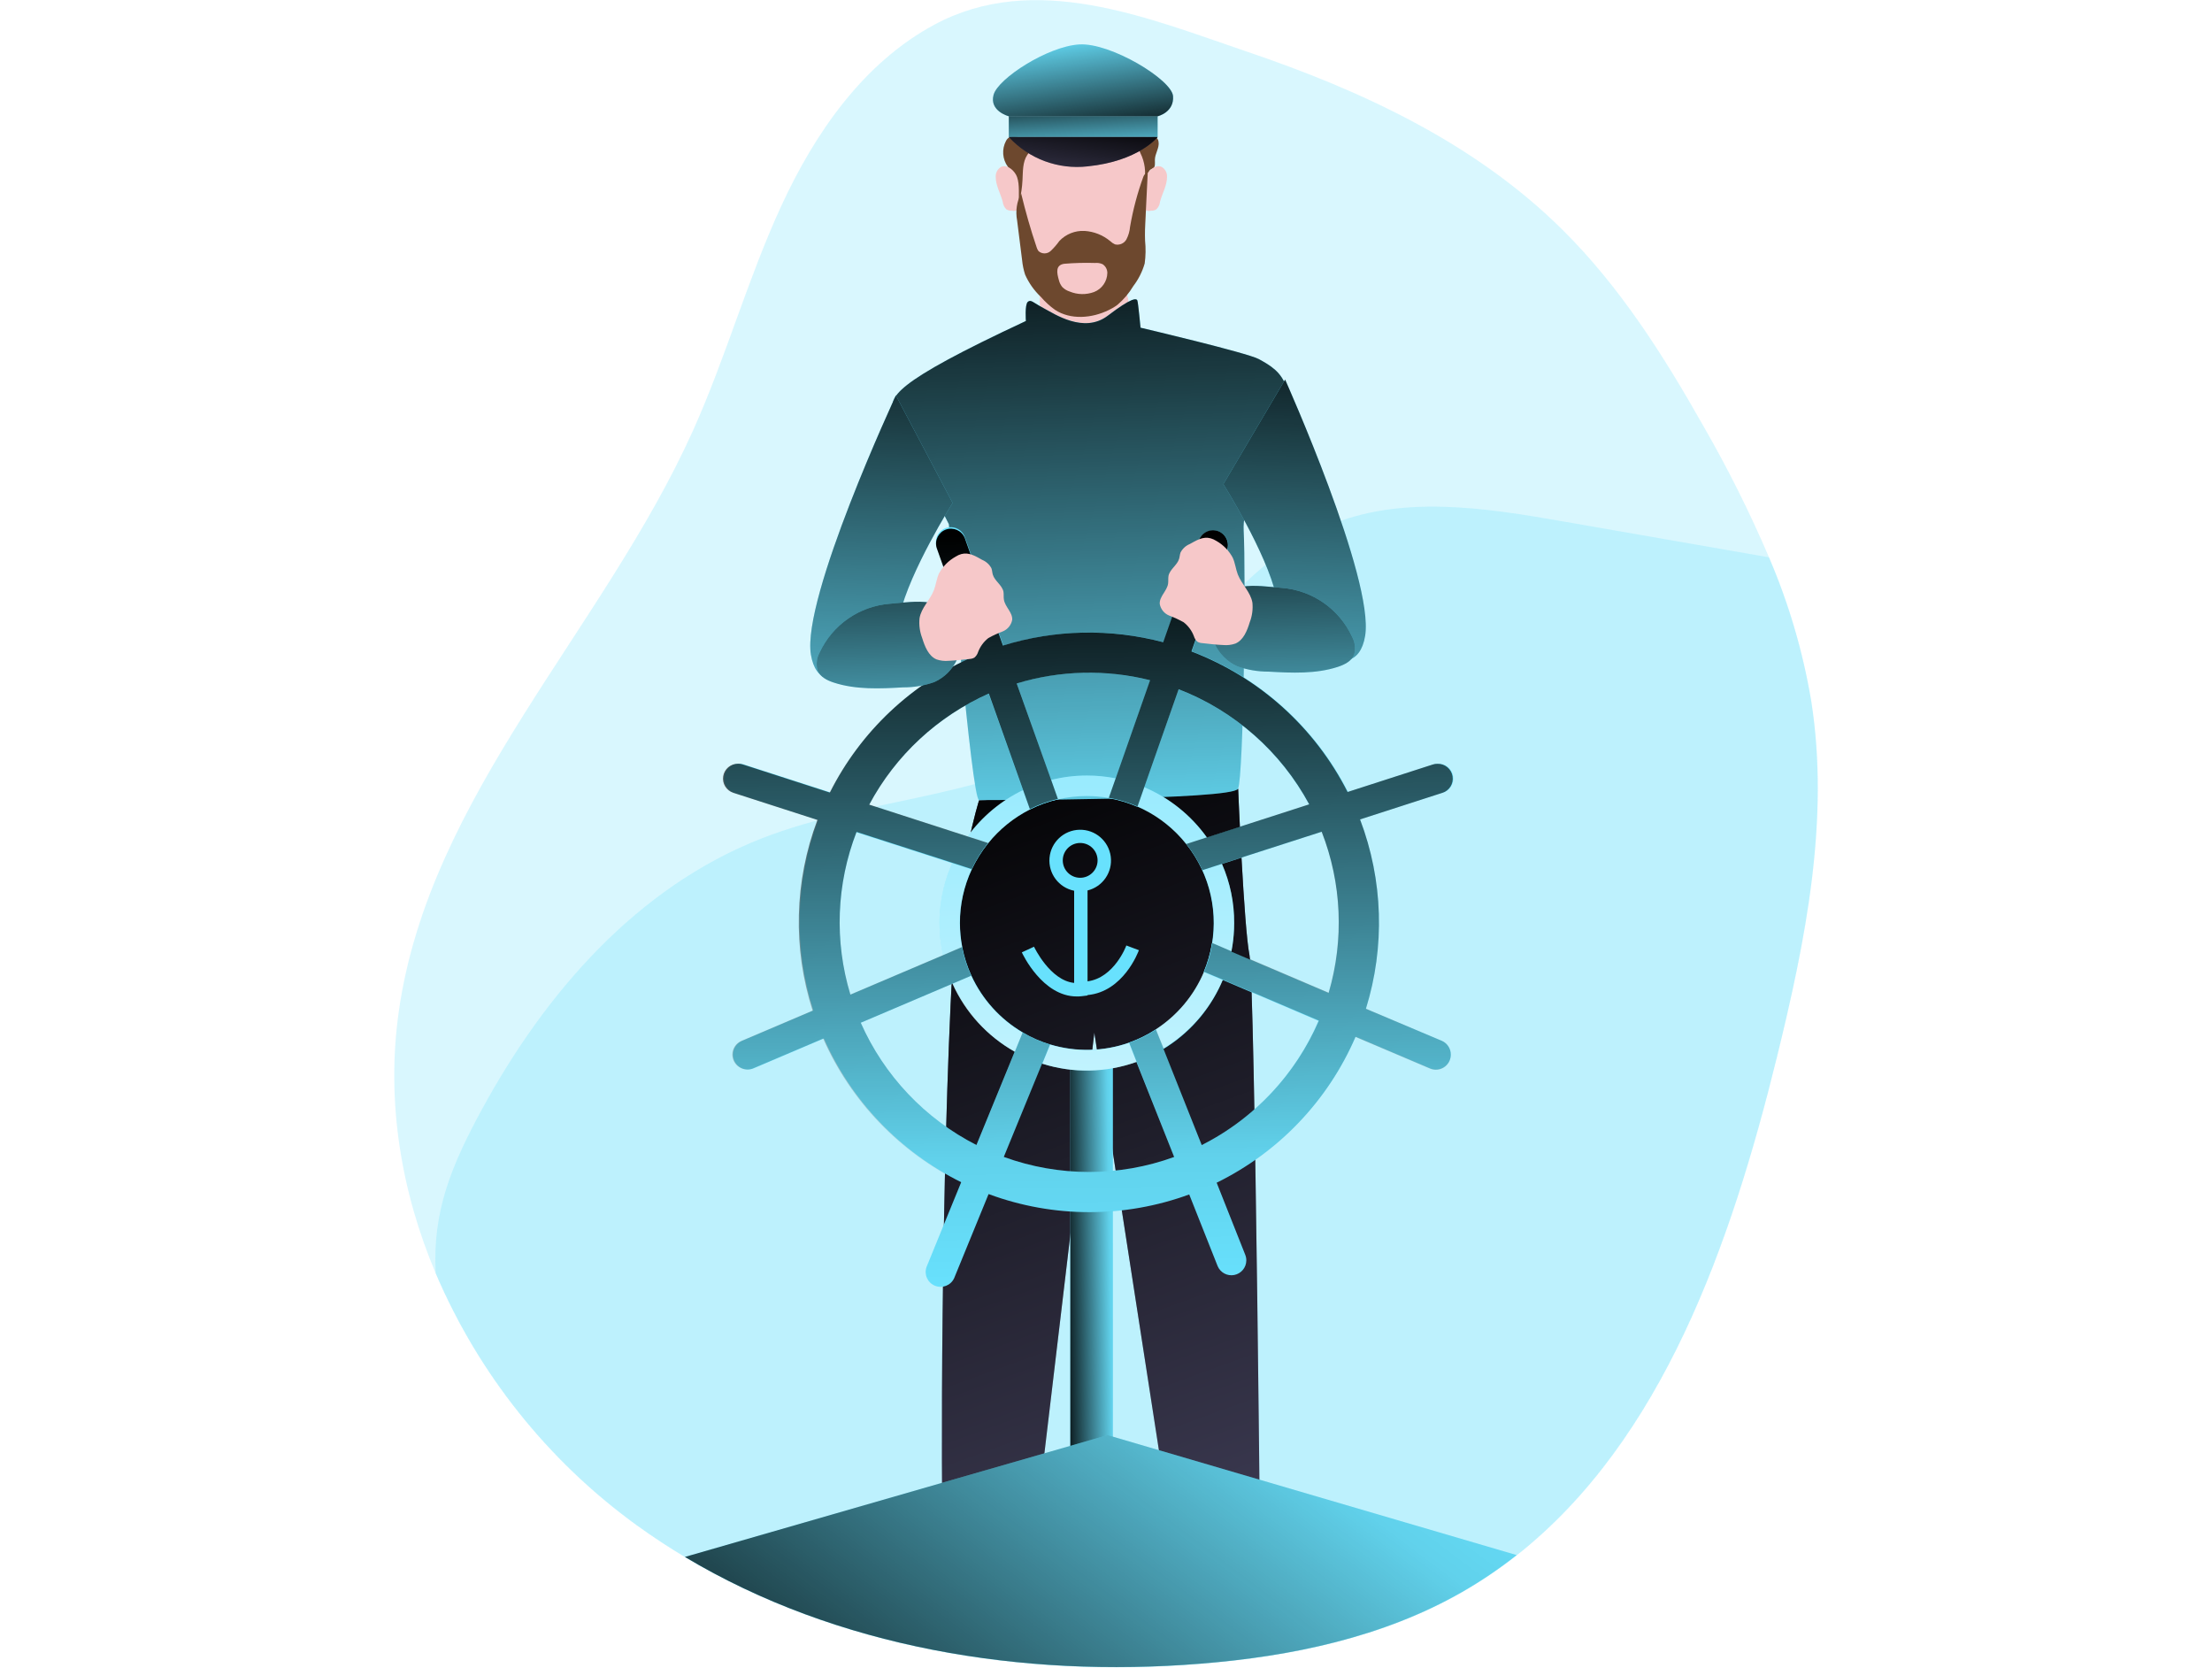
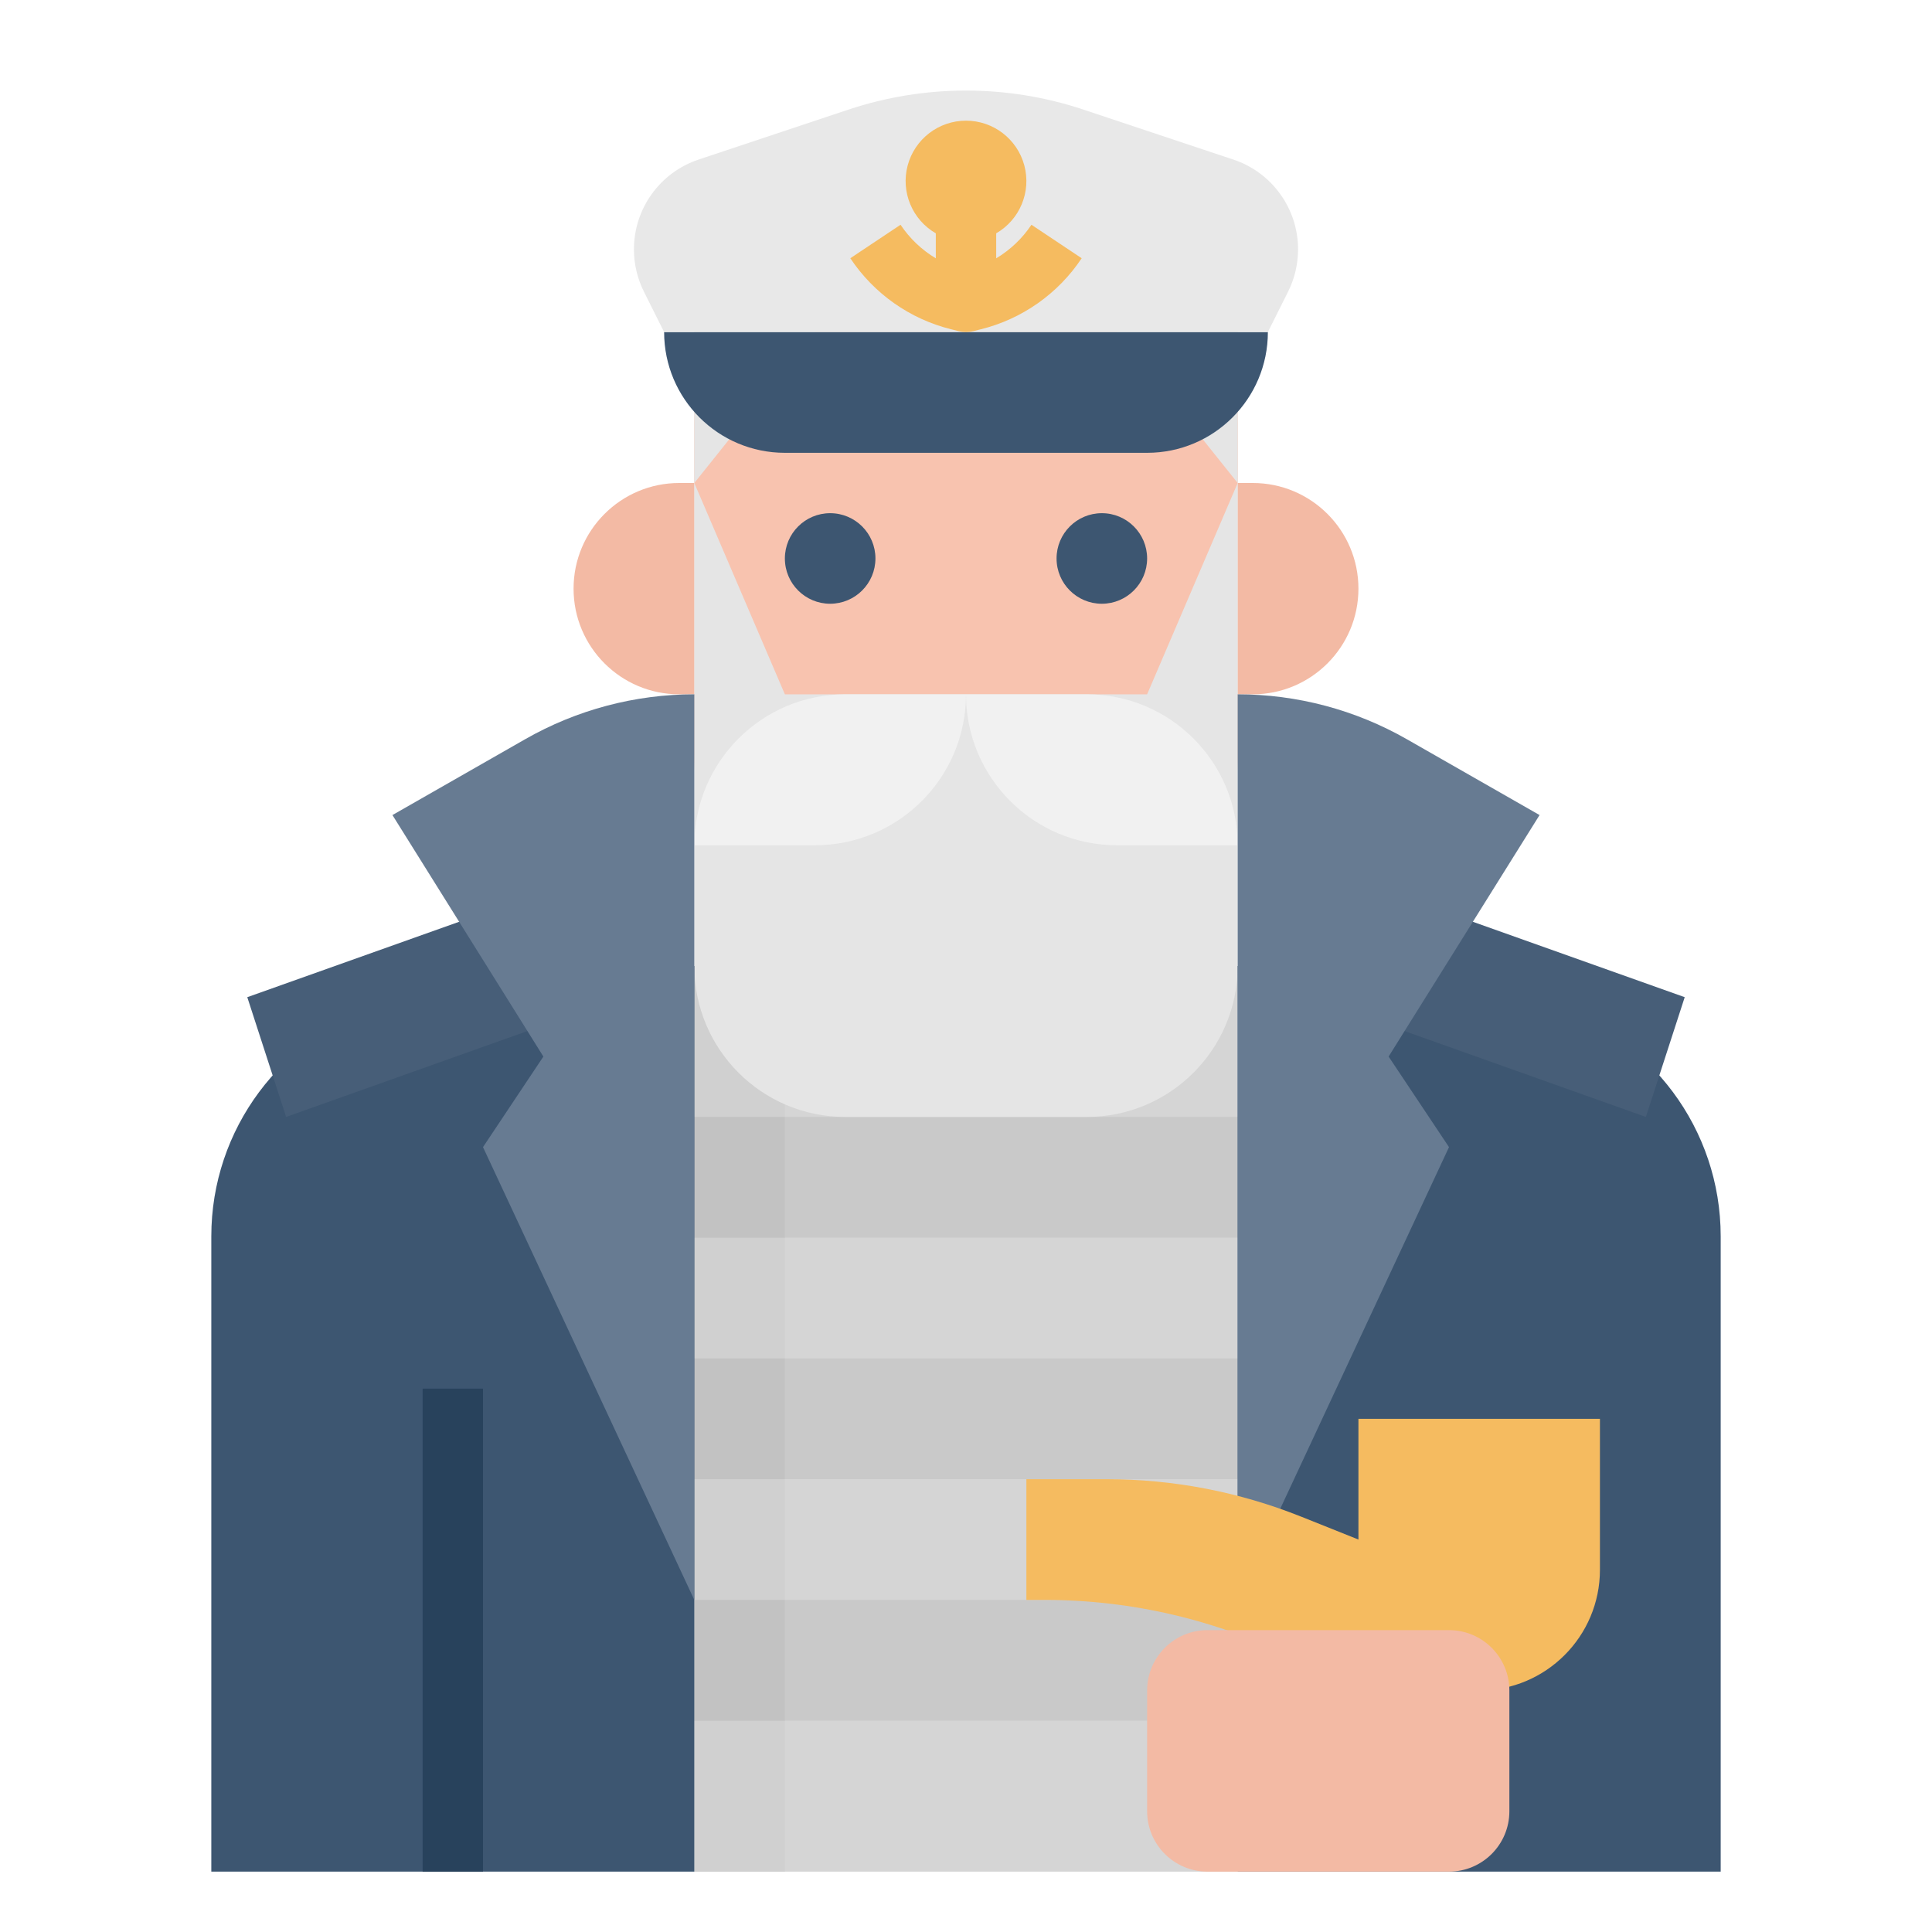
- <svg xmlns="http://www.w3.org/2000/svg" xmlns:xlink="http://www.w3.org/1999/xlink" id="Layer_1" data-name="Layer 1" viewBox="0 0 297.64 348.59" width="406" height="306" class="illustration styles_illustrationTablet__1DWOa">
-   <defs>
-     <linearGradient id="linear-gradient" x1="188.29" y1="155.95" x2="260.59" y2="354.48" gradientUnits="userSpaceOnUse">
-       <stop offset="0.01" />
-       <stop offset="0.83" stop-opacity="0.07" />
-       <stop offset="1" stop-opacity="0" />
-     </linearGradient>
-     <linearGradient id="linear-gradient-2" x1="139.42" y1="283.14" x2="152.06" y2="282.95" xlink:href="#linear-gradient" />
-     <linearGradient id="linear-gradient-3" x1="222.66" y1="24.77" x2="220.15" y2="43.47" xlink:href="#linear-gradient" />
-     <linearGradient id="linear-gradient-4" x1="223.44" y1="32.69" x2="219.68" y2="5.04" xlink:href="#linear-gradient" />
-     <linearGradient id="linear-gradient-5" x1="143.56" y1="17.32" x2="144.55" y2="35.49" xlink:href="#linear-gradient" />
-     <linearGradient id="linear-gradient-6" x1="128.5" y1="24.3" x2="159.61" y2="24.3" xlink:href="#linear-gradient" />
-     <linearGradient id="linear-gradient-7" x1="222.04" y1="41.47" x2="226.78" y2="200.3" xlink:href="#linear-gradient" />
-     <linearGradient id="linear-gradient-8" x1="221.27" y1="86.37" x2="224.43" y2="321.85" gradientUnits="userSpaceOnUse">
-       <stop offset="0.02" stop-color="#fff" stop-opacity="0" />
-       <stop offset="0.39" stop-color="#fff" stop-opacity="0.39" />
-       <stop offset="1" stop-color="#fff" />
-     </linearGradient>
-     <linearGradient id="linear-gradient-9" x1="222.3" y1="111.11" x2="224.43" y2="269.83" xlink:href="#linear-gradient" />
-     <linearGradient id="linear-gradient-10" x1="181.85" y1="56.99" x2="177.7" y2="186.18" xlink:href="#linear-gradient" />
-     <linearGradient id="linear-gradient-11" x1="268.03" y1="59.75" x2="263.88" y2="188.95" xlink:href="#linear-gradient" />
-     <linearGradient id="linear-gradient-12" x1="180.63" y1="101.47" x2="182.21" y2="178.11" xlink:href="#linear-gradient" />
-     <linearGradient id="linear-gradient-13" x1="262.99" y1="99.77" x2="264.57" y2="176.42" xlink:href="#linear-gradient" />
-     <linearGradient id="linear-gradient-14" x1="165.63" y1="406.01" x2="267.57" y2="270.89" xlink:href="#linear-gradient" />
-   </defs>
-   <path d="M367,222.27c-9.52,38.65-23.79,79.89-54.36,104a94.09,94.09,0,0,1-11.4,7.71c-16.56,9.49-35.74,13.48-54.77,15-37.13,3-75.92-3.28-107.73-22.32q-5.27-3.15-10.26-6.77A126.24,126.24,0,0,1,86.6,267.34c-7.29-17.26-10.37-36-7.74-54.65,6.38-45.3,42.78-79.89,61.55-121.6,6.9-15.34,11.41-31.67,18.45-46.94s17.16-29.9,32-37.88C211.82-5,235.29,4.78,256,11.83,280.16,20,303.93,31,322.26,49.21c11.95,11.85,21.08,26.23,29.35,40.88a259.65,259.65,0,0,1,13.76,27.52,131.17,131.17,0,0,1,8.85,30.12C378.11,172.57,373,197.87,367,222.27Z" transform="translate(-77.93 -1.11)" fill="#68e1fd" opacity="0.25" style="isolation: isolate;" />
-   <path d="M367,222.27c-9.52,38.65-23.79,79.89-54.36,104a94.09,94.09,0,0,1-11.4,7.71c-16.56,9.49-35.74,13.48-54.77,15-37.13,3-75.92-3.28-107.73-22.32q-5.27-3.15-10.26-6.77A126.24,126.24,0,0,1,86.6,267.34c-.74-13,3.38-22.74,9.67-34.31,13.17-24.2,32.33-46.43,58.55-56.66,22.55-8.8,48.8-8.26,68.89-21.77,18.28-12.28,29-34.71,49.18-43.45,15.4-6.67,33.05-3.9,49.58-1l42.9,7.48a131.17,131.17,0,0,1,8.85,30.12C378.11,172.57,373,197.87,367,222.27Z" transform="translate(-77.93 -1.11)" fill="#68e1fd" opacity="0.25" style="isolation: isolate;" />
-   <path d="M200.21,168.44s-4.38,13.77-5.53,34.37c-2.4,42.88-2.51,111.45-2,119.72.79,12.25.79,19,.79,19l16.2-1.18L224.31,217l19,122.87,15.81-.39s-1.19-132.76-2.37-138.68-2.37-34.77-2.37-34.77Z" transform="translate(-77.93 -1.11)" fill="#3f3d56" />
-   <path d="M200.21,168.44s-4.38,13.77-5.53,34.37c-2.4,42.88-2.51,111.45-2,119.72.79,12.25.79,19,.79,19l16.2-1.18L224.31,217l19,122.87,15.81-.39s-1.19-132.76-2.37-138.68-2.37-34.77-2.37-34.77Z" transform="translate(-77.93 -1.11)" fill="url(#linear-gradient)" />
-   <rect x="141.36" y="220.04" width="8.9" height="126" fill="#68e1fd" />
-   <rect x="141.36" y="220.04" width="8.9" height="126" fill="url(#linear-gradient-2)" />
-   <path d="M213.77,69.37a8.54,8.54,0,0,0,5.79,4.84,14.32,14.32,0,0,0,7.73-.34,6.33,6.33,0,0,0,2.65-1.33,5.88,5.88,0,0,0,1.51-3.26,14.32,14.32,0,0,0-.68-7.72,61.64,61.64,0,0,1-14.49.5,5.94,5.94,0,0,1-2.9-.92C212.46,62.93,213,67.51,213.77,69.37Z" transform="translate(-77.93 -1.11)" fill="#f6c8c9" />
-   <path d="M207.85,34s-1.58,26.07,9.48,28.44,15.93-3.68,17-10S236,30,236,30,210.22,19.23,207.85,34Z" transform="translate(-77.93 -1.11)" fill="#f6c8c9" />
-   <path d="M234.75,39.11l.92-2a1.17,1.17,0,0,1,.35-.52c.17-.12.38-.15.55-.25.55-.34.39-1.15.4-1.79,0-1.32,1-2.54.76-3.84a1.19,1.19,0,0,0-.76-1,1.59,1.59,0,0,0-1.09.24c-1.52.75-2.81,1.48-1.92,3.2A9.37,9.37,0,0,1,234.75,39.11Z" transform="translate(-77.93 -1.11)" fill="#6d482e" />
-   <path d="M206.25,36c.34.4.75.73,1.05,1.15,1.22,1.7.33,4.21,1.35,6a23.35,23.35,0,0,0,.64-4.4c.1-1.8,0-3.73,1-5.25a2.78,2.78,0,0,0,.6-1.23,1.94,1.94,0,0,0-.75-1.43c-1.09-1.05-3.39-2-4.29-.29A5.11,5.11,0,0,0,206.25,36Z" transform="translate(-77.93 -1.11)" fill="#6d482e" />
-   <rect x="128.5" y="24.3" width="31.11" height="4.35" fill="#68e1fd" />
-   <path d="M206.43,29.76a19.39,19.39,0,0,0,16.5,6.13c10.66-1.09,14.62-6.13,14.62-6.13Z" transform="translate(-77.93 -1.11)" fill="#3f3d56" />
-   <path d="M206.43,29.76a19.39,19.39,0,0,0,16.5,6.13c10.66-1.09,14.62-6.13,14.62-6.13Z" transform="translate(-77.93 -1.11)" fill="url(#linear-gradient-3)" />
-   <path d="M206.43,25.42s-4.11-1.06-3.19-4.48S214.56,10.8,221.15,10.4s19.36,7.38,19.62,10.8-3.22,4.22-3.22,4.22Z" transform="translate(-77.93 -1.11)" fill="#68e1fd" />
-   <path d="M206.43,25.42s-4.11-1.06-3.19-4.48S214.56,10.8,221.15,10.4s19.36,7.38,19.62,10.8-3.22,4.22-3.22,4.22Z" transform="translate(-77.93 -1.11)" fill="url(#linear-gradient-4)" />
-   <rect x="128.5" y="24.3" width="31.11" height="4.35" fill="url(#linear-gradient-5)" />
-   <line x1="159.61" y1="24.3" x2="128.5" y2="24.3" fill="url(#linear-gradient-6)" />
-   <path d="M204.82,36a2.28,2.28,0,0,0-1.13,2.1c0,1.8,1,3.42,1.46,5.17a2.66,2.66,0,0,0,.79,1.63,2.14,2.14,0,0,0,1.17.26,1.12,1.12,0,0,0,1.44-1.4c-.09-1.72.18-4-.39-5.62C207.75,36.92,206.18,35.39,204.82,36Z" transform="translate(-77.93 -1.11)" fill="#f6c8c9" />
-   <path d="M238.38,36a2.28,2.28,0,0,1,1.13,2.1c0,1.8-1,3.42-1.46,5.17a2.61,2.61,0,0,1-.79,1.63,2.14,2.14,0,0,1-1.17.26,1.12,1.12,0,0,1-1.44-1.4c.09-1.72-.18-4,.39-5.62C235.45,36.92,237,35.39,238.38,36Z" transform="translate(-77.93 -1.11)" fill="#f6c8c9" />
-   <path d="M209.21,55.51a14.3,14.3,0,0,0,.62,3,14.38,14.38,0,0,0,3.29,4.66,17.08,17.08,0,0,0,2.94,2.7c3.28,2.17,7.74,1.79,11.27.06a10.47,10.47,0,0,0,1.84-1.11,15.83,15.83,0,0,0,3.29-3.9,14.25,14.25,0,0,0,2.38-4.73,20,20,0,0,0,.08-4.77c-.06-1.48,0-3,.08-4.45l.47-9.58c-.35-.25-.75.23-.9.64a60.53,60.53,0,0,0-2.79,10.51A7,7,0,0,1,231,51.2a2.16,2.16,0,0,1-2.37,1,3.48,3.48,0,0,1-1-.68,9.3,9.3,0,0,0-5.36-2.13,6.77,6.77,0,0,0-5.27,2.1,14.35,14.35,0,0,1-1.84,2.11,1.89,1.89,0,0,1-2.53,0,2.57,2.57,0,0,1-.38-.78c-1.27-3.74-2.32-7.46-3.25-11.29a8.67,8.67,0,0,0-.84,5.64C208.5,49.94,208.85,52.72,209.21,55.51Z" transform="translate(-77.93 -1.11)" fill="#6d482e" />
-   <path d="M224.46,56.09a3.09,3.09,0,0,1,1.57.25,2.18,2.18,0,0,1,1,1.82,4.36,4.36,0,0,1-2.77,4,7,7,0,0,1-5.11-.1,3.76,3.76,0,0,1-1.53-.93,3.6,3.6,0,0,1-.72-1.45c-.44-1.54-.75-3.14,1.1-3.42A56,56,0,0,1,224.46,56.09Z" transform="translate(-77.93 -1.11)" fill="#f6c8c9" />
-   <path d="M210,68.22s-.26-3.43.4-4,1.05.13,3.29,1.31,8.43,5.4,13.44,1.58,6-3.68,6.18-3.16.66,5.67.66,5.67,22.39,5.26,24.76,6.58,4.74,2.64,5.8,6.06-9.48,21.34-9,29.76,0,51.63-1.18,54-52.55,2.37-54.13,2.37-6.32-57.68-6.32-57.68-10.28-20.15-11.46-23.31S181.77,81.39,210,68.22Z" transform="translate(-77.93 -1.11)" fill="#68e1fd" />
-   <path d="M210,68.22s-.26-3.43.4-4,1.05.13,3.29,1.31,8.43,5.4,13.44,1.58,6-3.68,6.18-3.16.66,5.67.66,5.67,22.39,5.26,24.76,6.58,4.74,2.64,5.8,6.06-9.48,21.34-9,29.76,0,51.63-1.18,54-52.55,2.37-54.13,2.37-6.32-57.68-6.32-57.68-10.28-20.15-11.46-23.31S181.77,81.39,210,68.22Z" transform="translate(-77.93 -1.11)" fill="url(#linear-gradient-7)" />
-   <path d="M279.87,172.41a57.73,57.73,0,0,0-2.53-5.74,61,61,0,0,0-32.64-29.38,58.57,58.57,0,0,0-5.93-1.91,60.61,60.61,0,0,0-69.69,31.43,55.2,55.2,0,0,0-2.51,5.73,60.48,60.48,0,0,0-1,39.86,57,57,0,0,0,2.21,5.84,60.88,60.88,0,0,0,28.76,30.07,58.17,58.17,0,0,0,5.73,2.47,60.6,60.6,0,0,0,41.89.05,56.06,56.06,0,0,0,5.73-2.45,60.93,60.93,0,0,0,29.07-30.54A59.59,59.59,0,0,0,281.1,212a60.72,60.72,0,0,0-1.23-39.57Zm-8.69,42.13A52.13,52.13,0,0,1,241,243a52.07,52.07,0,0,1-35.59,0,51,51,0,0,1-5.72-2.49,52.51,52.51,0,0,1-24.22-25.56,49.49,49.49,0,0,1-2.17-5.86,52.14,52.14,0,0,1,1.28-34,48.36,48.36,0,0,1,2.62-5.71,52.13,52.13,0,0,1,46-27.64A51.92,51.92,0,0,1,236,143.36a50,50,0,0,1,5.94,1.88,52.48,52.48,0,0,1,27.3,24.06,48.28,48.28,0,0,1,2.63,5.7,52.09,52.09,0,0,1-.66,39.54Z" transform="translate(-77.93 -1.11)" fill="#68e1fd" />
-   <path d="M251,181.74a29.67,29.67,0,0,0-3.15-5.54,31,31,0,0,0-13.08-10.51,30,30,0,0,0-5.95-1.84,30.31,30.31,0,0,0-6.06-.6,30.77,30.77,0,0,0-7.48.92,30.33,30.33,0,0,0-5.86,2.12,31,31,0,0,0-11.65,9.76,30.76,30.76,0,0,0-5.84,18,30.8,30.8,0,0,0,.75,6.77,30,30,0,0,0,2,5.93A30.9,30.9,0,0,0,207.69,221a29.74,29.74,0,0,0,5.72,2.49,30.77,30.77,0,0,0,19.7-.37,30.79,30.79,0,0,0,20.44-29A30.45,30.45,0,0,0,251,181.74Zm-3.76,22.59a26.63,26.63,0,0,1-10.06,12,26,26,0,0,1-5.6,2.76,26.58,26.58,0,0,1-16.5.38,25.87,25.87,0,0,1-5.72-2.51,26.73,26.73,0,0,1-10.75-11.88,26.2,26.2,0,0,1-1.92-6,27.19,27.19,0,0,1-.48-5,26.48,26.48,0,0,1,2.47-11.19,27.19,27.19,0,0,1,3.41-5.46,26.75,26.75,0,0,1,8.77-7.09,26.26,26.26,0,0,1,5.86-2.12,26.69,26.69,0,0,1,6-.69,27.09,27.09,0,0,1,4.62.4,26.52,26.52,0,0,1,19.86,36.39Z" transform="translate(-77.93 -1.11)" fill="#68e1fd" />
-   <path d="M216.68,168.23a26.26,26.26,0,0,0-5.86,2.12l-1.44-4.06-7.14-20.09-2.82-7.95-8-22.6a3.12,3.12,0,1,1,5.87-2.09l8,22.52,2.82,7.95,7.16,20.14Z" transform="translate(-77.93 -1.11)" fill="#68e1fd" />
-   <path d="M202.05,177.44a27.19,27.19,0,0,0-3.41,5.46l-4.09-1.33-20-6.44-8-2.59L149,166.86a3.12,3.12,0,0,1,1-6.08,2.92,2.92,0,0,1,1,.15l18.2,5.88,8.13,2.61,20.52,6.63Z" transform="translate(-77.93 -1.11)" fill="#68e1fd" />
-   <path d="M198.57,205.11l-3.94,1.68-19.15,8.15-7.74,3.3-14.65,6.23a3.13,3.13,0,0,1-4.09-1.65,3.33,3.33,0,0,1-.25-1.22,3.12,3.12,0,0,1,1.9-2.87l14.88-6.33,7.78-3.32,19.33-8.22,4-1.72A26.2,26.2,0,0,0,198.57,205.11Z" transform="translate(-77.93 -1.11)" fill="#68e1fd" />
-   <path d="M215,219.5l-1.63,4-8,19.51-3.19,7.79-7.18,17.54a3.12,3.12,0,0,1-5.77-2.36l7.22-17.65,3.2-7.81,8-19.51,1.63-4A25.87,25.87,0,0,0,215,219.5Z" transform="translate(-77.93 -1.11)" fill="#68e1fd" />
-   <path d="M252.14,116.12l-7.44,21.17-2.79,8-7.18,20.45-1.42,4.06a26.28,26.28,0,0,0-6-1.81l1.44-4.09L236,143.36l2.8-8,7.49-21.33A3.12,3.12,0,0,1,249.2,112a3.38,3.38,0,0,1,1,.18A3.13,3.13,0,0,1,252.14,116.12Z" transform="translate(-77.93 -1.11)" fill="#68e1fd" />
-   <path d="M297.06,166.86l-17.19,5.55-8,2.59L251,181.74l-4.09,1.32a26.44,26.44,0,0,0-3.36-5.46l4.3-1.4,21.4-6.9,8.13-2.63,17.8-5.74a2.92,2.92,0,0,1,1-.15,3.11,3.11,0,0,1,1,6.08Z" transform="translate(-77.93 -1.11)" fill="#68e1fd" />
-   <path d="M298.85,221.6a3.33,3.33,0,0,1-.25,1.22,3.13,3.13,0,0,1-4.09,1.65l-15.59-6.63-7.74-3.3-20-8.53-4-1.68a26.19,26.19,0,0,0,1.73-6l4,1.72,20.32,8.65,7.8,3.32L297,218.73A3.12,3.12,0,0,1,298.85,221.6Z" transform="translate(-77.93 -1.11)" fill="#68e1fd" />
-   <path d="M256.09,264.65a3.12,3.12,0,0,1-6,1.16l-5.95-15L241,243l-7.9-19.89-1.57-4a26,26,0,0,0,5.6-2.76l1.62,4,8,20.12,3.11,7.85,6,15.12A3.14,3.14,0,0,1,256.09,264.65Z" transform="translate(-77.93 -1.11)" fill="#68e1fd" />
-   <path d="M198.57,205.11l-3.94,1.68A30.9,30.9,0,0,0,207.69,221l1.63-4A26.73,26.73,0,0,1,198.57,205.11Zm48.63-.78a26.63,26.63,0,0,1-10.06,12l1.62,4A31.07,31.07,0,0,0,251.15,206ZM251,181.74l-4.09,1.32a26.43,26.43,0,0,1,2.06,15.23l4,1.72a31.27,31.27,0,0,0,.57-5.92A30.45,30.45,0,0,0,251,181.74Zm-28.24-18.49a30.77,30.77,0,0,0-7.48.92l1.44,4.06a26.69,26.69,0,0,1,6-.69,27.09,27.09,0,0,1,4.62.4l1.44-4.09A30.31,30.31,0,0,0,222.72,163.25Zm-25,12.8,4.32,1.39a26.75,26.75,0,0,1,8.77-7.09l-1.44-4.06A31,31,0,0,0,197.73,176.05Zm37-10.36-1.42,4.06a26.53,26.53,0,0,1,10.2,7.85l4.3-1.4A31,31,0,0,0,234.73,165.69Zm-3.19,53.43a26.58,26.58,0,0,1-16.5.38l-1.63,4a30.77,30.77,0,0,0,19.7-.37Zm-32.9-36.22-4.09-1.33a30.41,30.41,0,0,0-2.66,12.52,30.8,30.8,0,0,0,.75,6.77l4-1.72a27.19,27.19,0,0,1-.48-5A26.48,26.48,0,0,1,198.64,182.9Z" transform="translate(-77.93 -1.11)" fill="url(#linear-gradient-8)" />
-   <path d="M297,218.73,281.1,212a60.72,60.72,0,0,0-1.23-39.57l17.19-5.55a3.11,3.11,0,0,0-1-6.08,2.92,2.92,0,0,0-1,.15l-17.8,5.74a61,61,0,0,0-32.64-29.38l7.44-21.17a3.13,3.13,0,0,0-1.91-4,3.38,3.38,0,0,0-1-.18,3.12,3.12,0,0,0-2.94,2.09l-7.49,21.33a60.75,60.75,0,0,0-33.51.7l-8-22.52a3.12,3.12,0,0,0-5.87,2.09l8,22.6a60.87,60.87,0,0,0-30.34,28.56l-18.2-5.88a2.92,2.92,0,0,0-1-.15,3.12,3.12,0,0,0-1,6.08l17.61,5.68a60.48,60.48,0,0,0-1,39.86l-14.88,6.33a3.12,3.12,0,0,0-1.9,2.87,3.33,3.33,0,0,0,.25,1.22,3.13,3.13,0,0,0,4.09,1.65l14.65-6.23a60.88,60.88,0,0,0,28.76,30.07L189.28,266a3.12,3.12,0,1,0,5.77,2.36l7.18-17.54a60.6,60.6,0,0,0,41.89.05l5.95,15a3.12,3.12,0,0,0,6-1.16,3.14,3.14,0,0,0-.23-1.15l-6-15.12a60.93,60.93,0,0,0,29.07-30.54l15.59,6.63a3.13,3.13,0,0,0,4.09-1.65,3.33,3.33,0,0,0,.25-1.22A3.12,3.12,0,0,0,297,218.73ZM273.3,208.66,253,200l-4-1.72a26.19,26.19,0,0,1-1.73,6l4,1.68,20,8.53a52.52,52.52,0,0,1-24.44,26l-8-20.12-1.62-4a26,26,0,0,1-5.6,2.76l1.57,4L241,243a52.07,52.07,0,0,1-35.59,0l8-19.51,1.63-4a25.87,25.87,0,0,1-5.72-2.51l-1.63,4-8,19.51a52.51,52.51,0,0,1-24.22-25.56l19.15-8.15,3.94-1.68a26.2,26.2,0,0,1-1.92-6l-4,1.72-19.33,8.22a52.14,52.14,0,0,1,1.28-34l20,6.44,4.09,1.33a27.19,27.19,0,0,1,3.41-5.46l-4.32-1.39-20.52-6.63a52.48,52.48,0,0,1,25-23.22l7.14,20.09,1.44,4.06a26.26,26.26,0,0,1,5.86-2.12l-1.44-4.06L208.08,144a52.14,52.14,0,0,1,27.89-.67l-7.19,20.49-1.44,4.09a26.28,26.28,0,0,1,6,1.81l1.42-4.06,7.18-20.45a52.48,52.48,0,0,1,27.3,24.06l-21.4,6.9-4.3,1.4a26.44,26.44,0,0,1,3.36,5.46l4.09-1.32L271.84,175a52.19,52.19,0,0,1,1.46,33.66Z" transform="translate(-77.93 -1.11)" fill="url(#linear-gradient-9)" />
-   <path d="M182.82,83.79S163.07,126.17,165.05,138s16.46.92,18.56-8.3,11.07-23.44,11.07-23.44Z" transform="translate(-77.93 -1.11)" fill="#68e1fd" />
-   <path d="M264.2,80.47s18.7,41.74,16.73,53.6-16.47.92-18.57-8.3-11.07-23.44-11.07-23.44Z" transform="translate(-77.93 -1.11)" fill="#68e1fd" />
-   <path d="M182.82,83.79S163.07,126.17,165.05,138s16.46.92,18.56-8.3,11.07-23.44,11.07-23.44Z" transform="translate(-77.93 -1.11)" fill="url(#linear-gradient-10)" />
-   <path d="M264.2,80.47s18.7,41.74,16.73,53.6-16.47.92-18.57-8.3-11.07-23.44-11.07-23.44Z" transform="translate(-77.93 -1.11)" fill="url(#linear-gradient-11)" />
-   <path d="M166.86,137.57a5,5,0,0,0-.42,3.7c.54,1.36,2,2.1,3.39,2.55,4.64,1.51,9.63,1.28,14.5,1a19.2,19.2,0,0,0,6.54-1.11A9.52,9.52,0,0,0,196,132.11c-2.47-6.57-9-5.22-14.45-4.77A17.7,17.7,0,0,0,166.86,137.57Z" transform="translate(-77.93 -1.11)" fill="#68e1fd" />
-   <path d="M166.86,137.57a5,5,0,0,0-.42,3.7c.54,1.36,2,2.1,3.39,2.55,4.64,1.51,9.63,1.28,14.5,1a19.2,19.2,0,0,0,6.54-1.11A9.52,9.52,0,0,0,196,132.11c-2.47-6.57-9-5.22-14.45-4.77A17.7,17.7,0,0,0,166.86,137.57Z" transform="translate(-77.93 -1.11)" fill="url(#linear-gradient-12)" />
-   <path d="M191.83,121c-.51,1.11-.62,2.37-1.07,3.51-.8,2.07-2.66,3.69-3,5.88a9,9,0,0,0,.55,4.1c.55,1.78,1.32,3.76,3,4.48a6,6,0,0,0,2.54.3c1.46-.06,2.92-.23,4.38-.39a2.27,2.27,0,0,0,1-.28,2.48,2.48,0,0,0,.78-1.18,6.72,6.72,0,0,1,2.13-2.9,20.17,20.17,0,0,1,3-1.39,3.27,3.27,0,0,0,2-2.44c.1-1.54-1.51-2.7-1.74-4.23-.09-.55,0-1.11-.09-1.65-.29-1.39-1.83-2.22-2.23-3.57-.13-.44-.13-.91-.29-1.33a3.89,3.89,0,0,0-1.93-1.75l-.86-.48c-1.69-.93-3.06-1.23-4.71-.18A8.85,8.85,0,0,0,191.83,121Z" transform="translate(-77.93 -1.11)" fill="#f6c8c9" />
-   <path d="M278.22,134.28a5,5,0,0,1,.41,3.7c-.53,1.36-2,2.09-3.39,2.55-4.63,1.51-9.63,1.28-14.5,1a19.49,19.49,0,0,1-6.54-1.11,9.52,9.52,0,0,1-5.12-11.63c2.48-6.57,9-5.22,14.45-4.77A17.7,17.7,0,0,1,278.22,134.28Z" transform="translate(-77.93 -1.11)" fill="#68e1fd" />
-   <path d="M278.22,134.28a5,5,0,0,1,.41,3.7c-.53,1.36-2,2.09-3.39,2.55-4.63,1.51-9.63,1.28-14.5,1a19.49,19.49,0,0,1-6.54-1.11,9.52,9.52,0,0,1-5.12-11.63c2.48-6.57,9-5.22,14.45-4.77A17.7,17.7,0,0,1,278.22,134.28Z" transform="translate(-77.93 -1.11)" fill="url(#linear-gradient-13)" />
-   <path d="M253.24,117.69c.52,1.12.63,2.37,1.07,3.52.81,2.07,2.67,3.69,3.05,5.88a8.9,8.9,0,0,1-.55,4.1c-.54,1.78-1.32,3.75-3,4.47a6,6,0,0,1-2.53.31c-1.47-.06-2.93-.23-4.38-.4a2.34,2.34,0,0,1-1-.27,2.39,2.39,0,0,1-.77-1.18,6.72,6.72,0,0,0-2.14-2.91,21.22,21.22,0,0,0-3-1.39,3.23,3.23,0,0,1-2-2.43c-.11-1.55,1.5-2.71,1.74-4.23.08-.55,0-1.12.09-1.66.28-1.38,1.82-2.21,2.22-3.57.13-.43.14-.9.3-1.32a3.83,3.83,0,0,1,1.93-1.76l.86-.47c1.68-.93,3-1.23,4.7-.18A8.82,8.82,0,0,1,253.24,117.69Z" transform="translate(-77.93 -1.11)" fill="#f6c8c9" />
-   <path d="M231,198.78c0,.07-2.53,6.77-8.11,7.5v-19a6.44,6.44,0,1,0-2.8.06v19.27c-5.05-.51-8.36-7.5-8.39-7.57l-1.27.59-1.28.59c.18.39,4.34,9.22,11.49,9.22.33,0,.66,0,1-.05l1.24-.15v-.09c7.5-.68,10.61-9,10.75-9.38ZM217.71,181a3.64,3.64,0,1,1,3.64,3.63A3.64,3.64,0,0,1,217.71,181Z" transform="translate(-77.93 -1.11)" fill="#68e1fd" />
-   <path d="M312.61,326.23a94.09,94.09,0,0,1-11.4,7.71c-16.56,9.49-35.74,13.48-54.77,15-37.13,3-75.92-3.28-107.73-22.32l88.36-25.47Z" transform="translate(-77.93 -1.11)" fill="#68e1fd" />
-   <path d="M312.61,326.23a94.09,94.09,0,0,1-11.4,7.71c-16.56,9.49-35.74,13.48-54.77,15-37.13,3-75.92-3.28-107.73-22.32l88.36-25.47Z" transform="translate(-77.93 -1.11)" fill="url(#linear-gradient-14)" />
+ <svg xmlns="http://www.w3.org/2000/svg" height="512" viewBox="0 0 512 512" width="512">
+   <g id="Flat">
+     <path d="m184 256h144v240h-144z" fill="#d5d5d5" />
+     <path d="m184 256h24v240h-24z" fill="#d0d0d0" />
+     <g fill="#c9c9c9">
+       <path d="m184 296h144v32h-144z" />
+       <path d="m184 360h144v32h-144z" />
+       <path d="m184 424h144v32h-144z" />
+     </g>
+     <g fill="#c2c2c2">
+       <path d="m184 296h24v32h-24z" />
+       <path d="m184 360h24v32h-24z" />
+       <path d="m184 424h24v32h-24z" />
+     </g>
+     <rect fill="#f8c3af" height="232" rx="72" width="144" x="184" y="40" />
+     <path d="m220 160a12 12 0 1 1 12-12 12.013 12.013 0 0 1 -12 12z" fill="#3d5671" />
+     <path d="m292 160a12 12 0 1 1 12-12 12.013 12.013 0 0 1 -12 12z" fill="#3d5671" />
+     <path d="m180 128h4a0 0 0 0 1 0 0v56a0 0 0 0 1 0 0h-4a28 28 0 0 1 -28-28 28 28 0 0 1 28-28z" fill="#f3baa4" />
+     <path d="m356 128h4a0 0 0 0 1 0 0v56a0 0 0 0 1 0 0h-4a28 28 0 0 1 -28-28 28 28 0 0 1 28-28z" fill="#f3baa4" transform="matrix(-1 0 0 -1 688 312)" />
+     <path d="m288 296h-64a40 40 0 0 1 -40-40v-128l24 56h96l24-56v128a40 40 0 0 1 -40 40z" fill="#e5e5e5" />
+     <path d="m280 40h-48a48 48 0 0 0 -28.8 9.6 48 48 0 0 0 -19.2 38.4v40l32-40h80l32 40v-40a48 48 0 0 0 -19.2-38.4 48 48 0 0 0 -28.8-9.6z" fill="#e5e5e5" />
+     <path d="m224 184h32a0 0 0 0 1 0 0 40 40 0 0 1 -40 40h-32a0 0 0 0 1 0 0 40 40 0 0 1 40-40z" fill="#f1f1f1" />
+     <path d="m256 184h32a40 40 0 0 1 40 40 0 0 0 0 1 0 0h-32a40 40 0 0 1 -40-40 0 0 0 0 1 0 0z" fill="#f1f1f1" />
+     <path d="m176 88h160a0 0 0 0 1 0 0 32 32 0 0 1 -32 32h-96a32 32 0 0 1 -32-32 0 0 0 0 1 0 0z" fill="#3d5671" />
+     <path d="m176 88-5.352-10.7a25.087 25.087 0 0 1 -2.648-11.221 25.083 25.083 0 0 1 17.151-23.8l39.67-13.223a98.578 98.578 0 0 1 31.179-5.056 98.578 98.578 0 0 1 31.179 5.06l39.67 13.223a25.083 25.083 0 0 1 17.151 23.796 25.087 25.087 0 0 1 -2.648 11.221l-5.352 10.7z" fill="#e8e8e8" />
+     <path d="m273.343 59.563a29.237 29.237 0 0 1 -9.343 8.892v-6.62a16 16 0 1 0 -16 0v6.62a29.237 29.237 0 0 1 -9.343-8.892l-13.314 8.874a45.207 45.207 0 0 0 26.713 18.824l2.006.5a8.009 8.009 0 0 0 3.876 0l2.007-.5a45.2 45.2 0 0 0 26.712-18.823z" fill="#f5bb60" />
+     <path d="m328 496h128v-168.382a64 64 0 0 0 -45.61-61.3l-34.39-10.318h-48z" fill="#3d5671" />
+     <path d="m378.296 240-10.296 31.735 68.171 24.265 10.296-31.735z" fill="#475e78" />
+     <path d="m328 184a90.374 90.374 0 0 1 44.838 11.907l35.162 20.093-40 64 16 24-56 120z" fill="#677b92" />
+     <path d="m360 376v32l-15.206-6.083a138.672 138.672 0 0 0 -51.494-9.917h-21.3v32h4.987a148.316 148.316 0 0 1 66.329 15.658 79.015 79.015 0 0 0 35.337 8.342h13.347a32 32 0 0 0 32-32v-40z" fill="#f5bb60" />
+     <rect fill="#f3baa4" height="64" rx="16" width="96" x="304" y="432" />
+     <path d="m184 496h-128v-168.382a64 64 0 0 1 45.61-61.3l34.39-10.318h48z" fill="#3d5671" />
+     <path d="m112 368h16v128h-16z" fill="#28425c" />
+     <path d="m133.704 240 10.296 31.735-68.171 24.265-10.296-31.735z" fill="#475e78" />
+     <path d="m184 184a90.374 90.374 0 0 0 -44.838 11.907l-35.162 20.093 40 64-16 24 56 120z" fill="#677b92" />
+   </g>
</svg>
